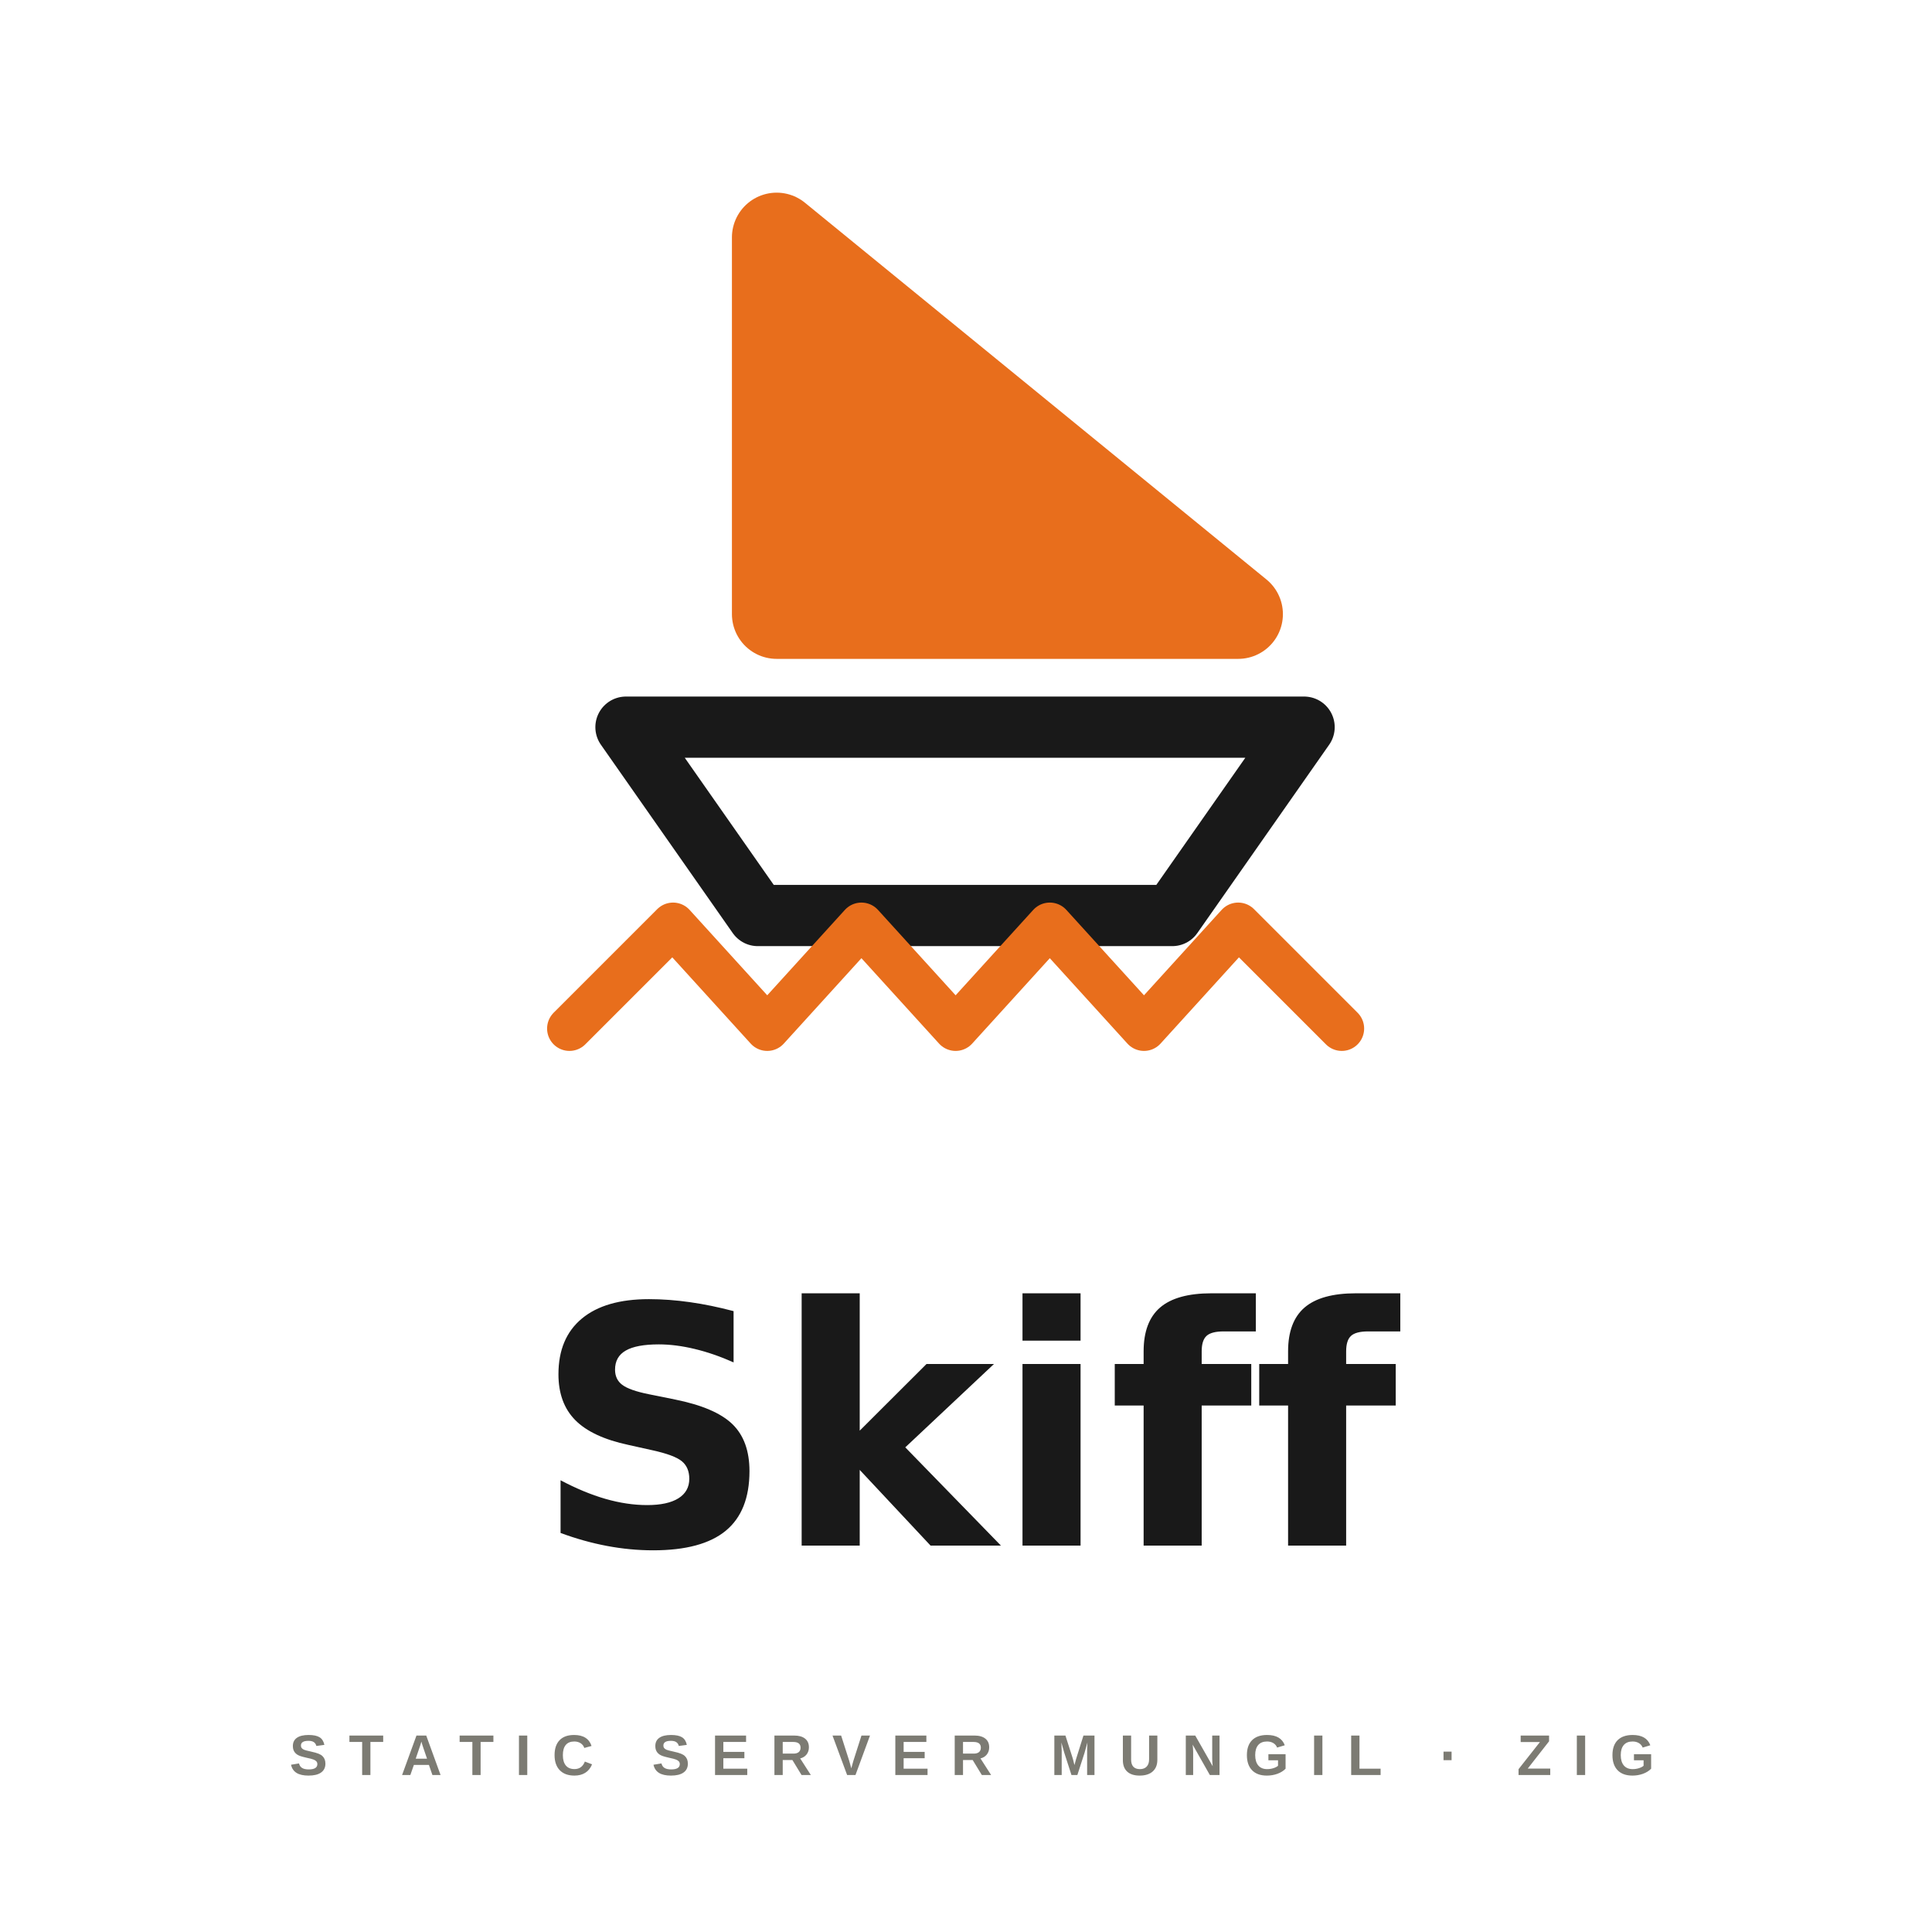
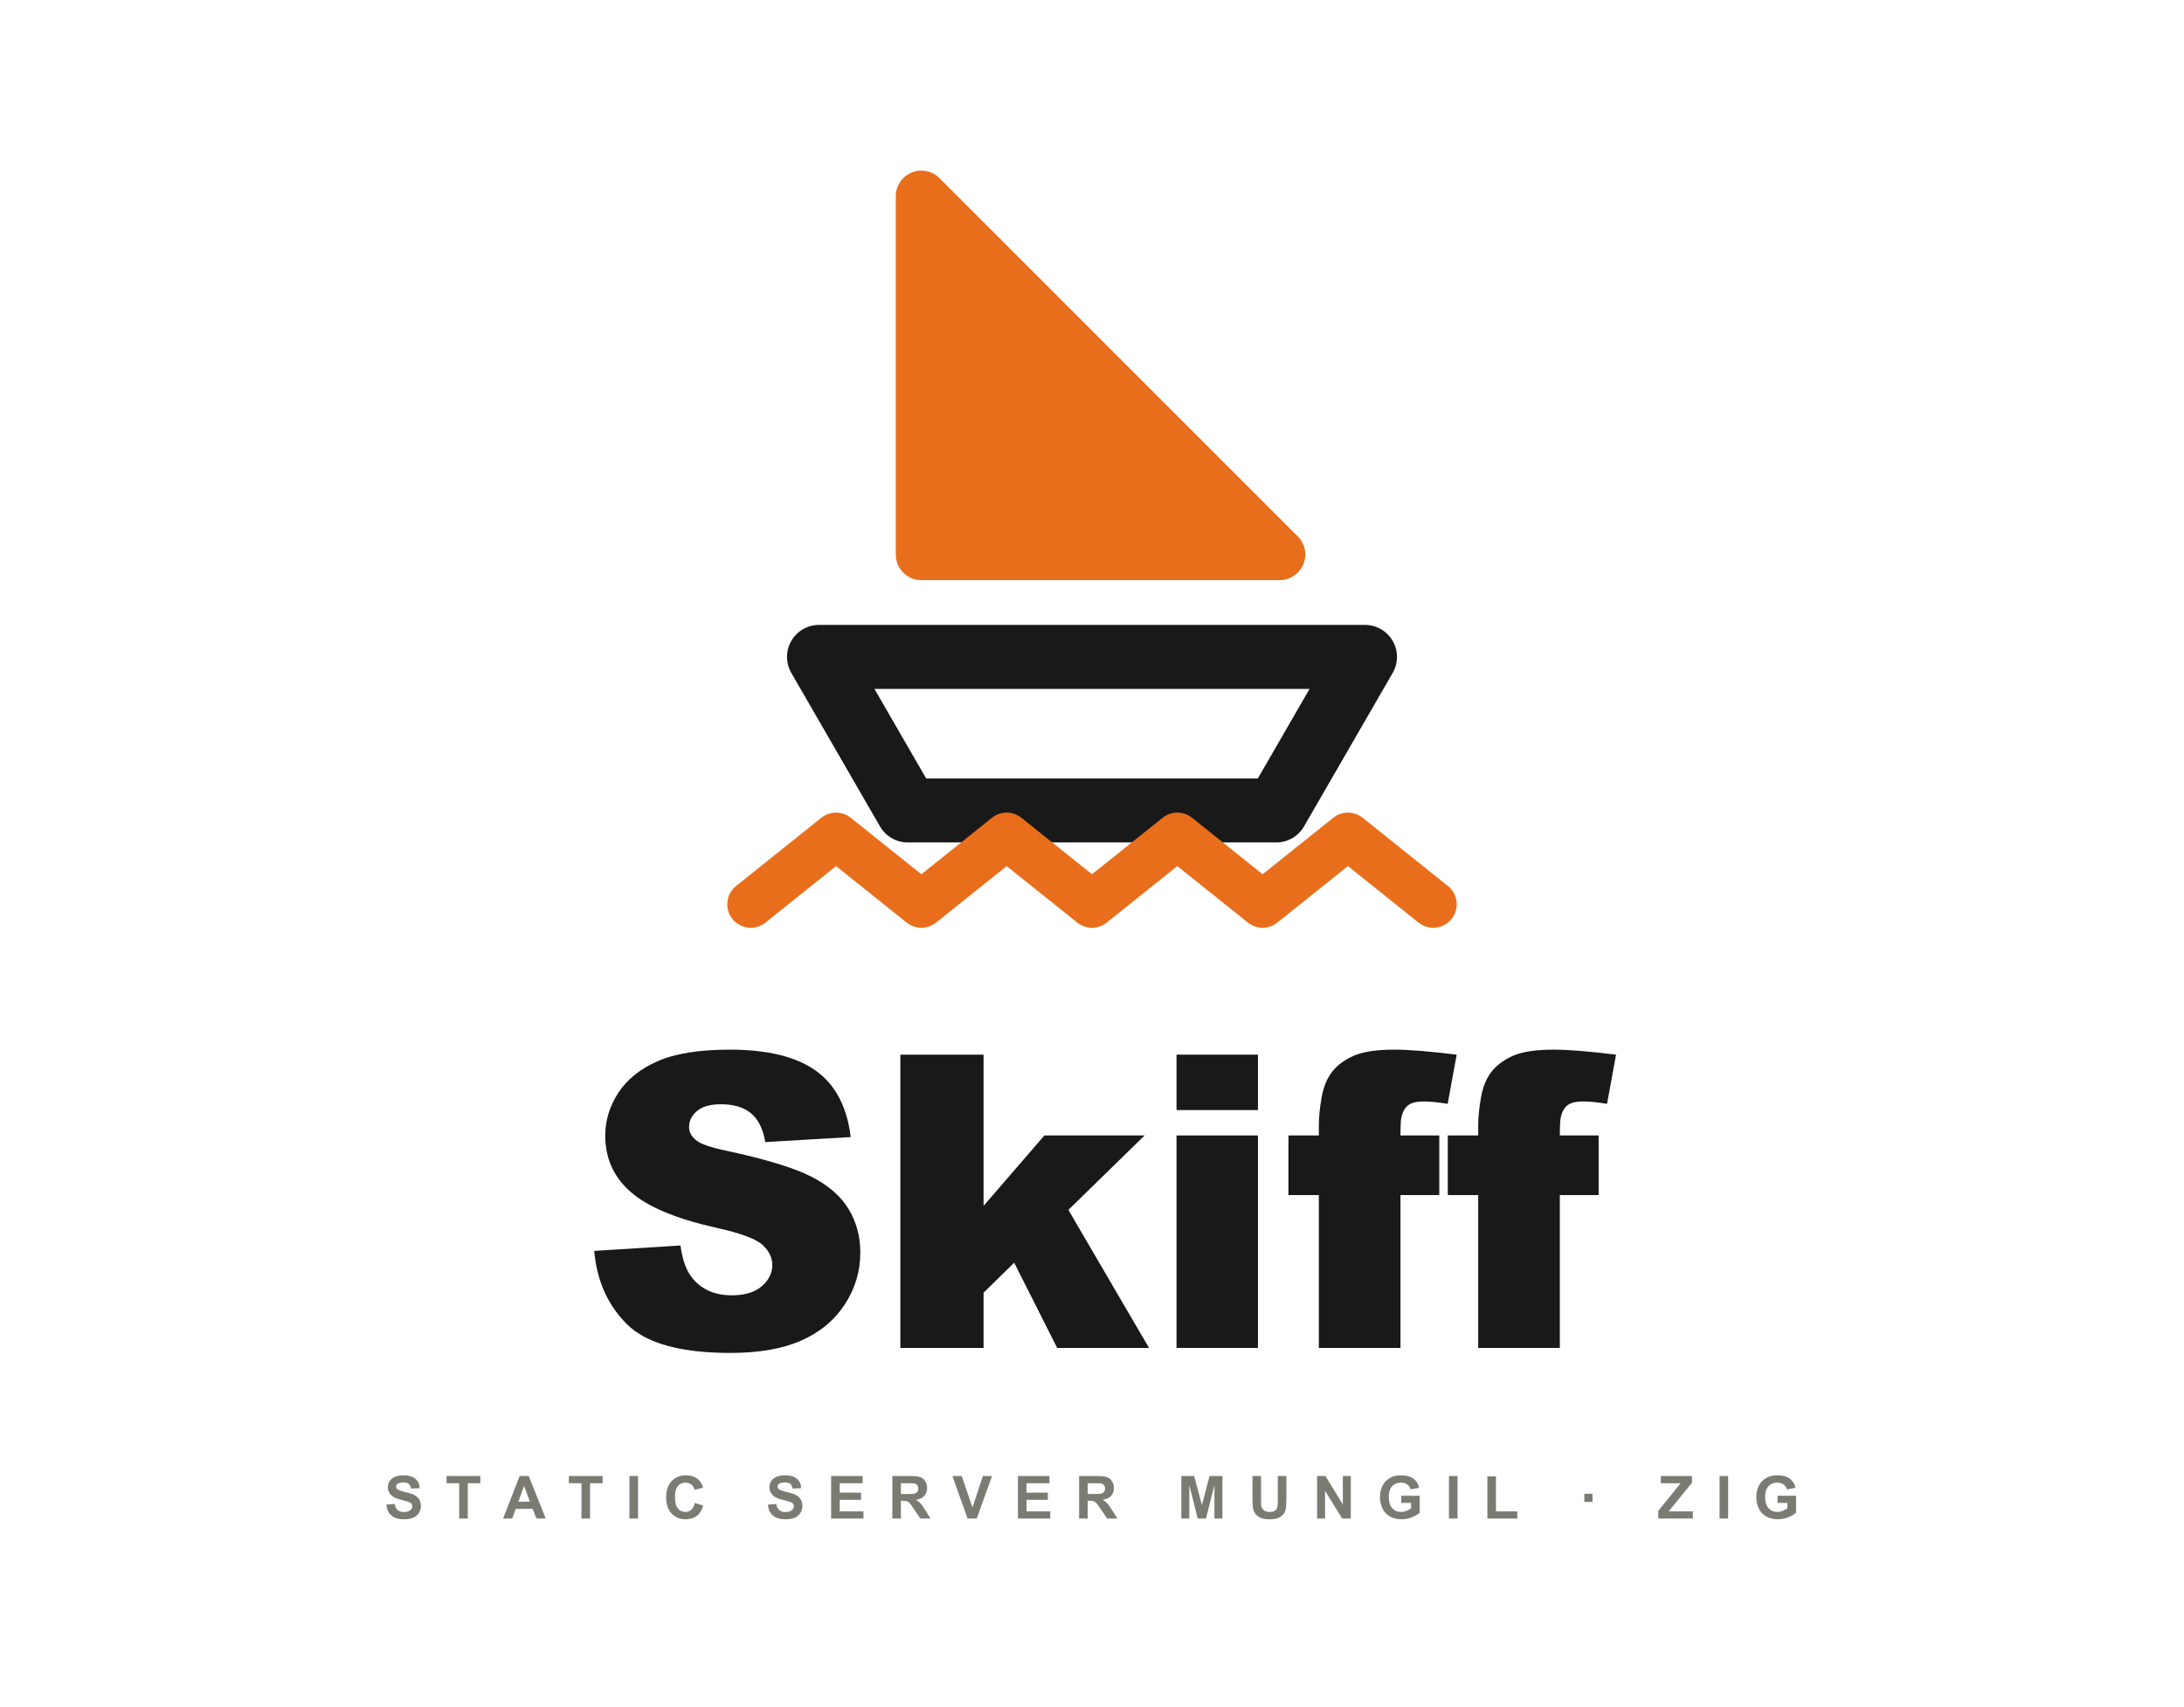
- <svg xmlns="http://www.w3.org/2000/svg" viewBox="0 0 640 640" width="640" height="640" role="img" aria-label="Skiff logo">
-   <g transform="translate(120 10) scale(0.78)">
-     <path d="M176 88 L176 248 L372 248 Z" fill="#E86E1C" stroke="#E86E1C" stroke-width="38" stroke-linejoin="round" />
-     <path d="M112 296 L400 296 L344 376 L168 376 Z" fill="none" stroke="#191919" stroke-width="26" stroke-linejoin="round" stroke-linecap="round" />
-     <path d="M88 424 L132 380 L172 424 L212 380 L252 424 L292 380 L332 424 L372 380 L416 424" fill="none" stroke="#E86E1C" stroke-width="19" stroke-linejoin="round" stroke-linecap="round" />
+ <svg xmlns="http://www.w3.org/2000/svg" viewBox="0 0 512 400" width="512" height="400" role="img" aria-label="Skiff logo">
+   <g transform="translate(128 4) scale(1.0)">
+     <path d="M88 42 L88 126 L172 126 Z" fill="#E86E1C" stroke="#E86E1C" stroke-width="12" stroke-linejoin="round" />
+     <path d="M64 150 L192 150 L171.2 186 L84.8 186 Z" fill="none" stroke="#191919" stroke-width="15" stroke-linejoin="round" />
+     <path d="M48 208 L68 192 L88 208 L108 192 L128 208 L148 192 L168 208 L188 192 L208 208" fill="none" stroke="#E86E1C" stroke-width="11" stroke-linecap="round" stroke-linejoin="round" />
  </g>
-   <text x="320" y="512" text-anchor="middle" font-family="'Arial Black','Archivo Black','DejaVu Sans',sans-serif" font-weight="900" font-size="110" fill="#191919">Skiff</text>
-   <text x="322" y="588" text-anchor="middle" font-family="Arial,Helvetica,'DejaVu Sans',sans-serif" font-weight="700" font-size="19" fill="#7C7B73" letter-spacing="7">STATIC SERVER MUNGIL · ZIG</text>
+   <path d="M71 485 502 512Q516 407 559 352Q629 263 759 263Q856 263 908.5 308.5Q961 354 961 414Q961 471 911 516Q861 561 679 601Q381 668 254 779Q126 890 126 1062Q126 1175 191.5 1275.5Q257 1376 388.5 1433.5Q520 1491 749 1491Q1030 1491 1177.5 1386.5Q1325 1282 1353 1054L926 1029Q909 1128 854.5 1173.0Q800 1218 704 1218Q625 1218 585.0 1184.5Q545 1151 545 1103Q545 1068 578 1040Q610 1011 730 986Q1027 922 1155.5 856.5Q1284 791 1342.5 694.0Q1401 597 1401 477Q1401 336 1323.0 217.0Q1245 98 1105.0 36.5Q965 -25 752 -25Q378 -25 234.0 119.0Q90 263 71 485Z" fill="#191919" transform="translate(135.98 316.00) scale(0.0469 -0.0469)" />
+   <path d="M123 1466H539V710L843 1062H1344L963 690L1366 0H907L692 426L539 276V0H123Z" fill="#191919" transform="translate(205.30 316.00) scale(0.0469 -0.0469)" />
+   <path d="M138 1466H545V1189H138ZM138 1062H545V0H138Z" fill="#191919" transform="translate(269.34 316.00) scale(0.0469 -0.0469)" />
+   <path d="M576 1062H770V764H576V0H168V764H16V1062H168V1110Q168 1175 182.0 1253.0Q196 1331 234.5 1380.5Q273 1430 342.5 1460.5Q412 1491 546 1491Q653 1491 857 1466L812 1220Q739 1232 694 1232Q639 1232 615.0 1213.5Q591 1195 581 1155Q576 1133 576 1062Z" fill="#191919" transform="translate(301.30 316.00) scale(0.0469 -0.0469)" />
+   <path d="M576 1062H770V764H576V0H168V764H16V1062H168V1110Q168 1175 182.0 1253.0Q196 1331 234.5 1380.5Q273 1430 342.5 1460.5Q412 1491 546 1491Q653 1491 857 1466L812 1220Q739 1232 694 1232Q639 1232 615.0 1213.5Q591 1195 581 1155Q576 1133 576 1062Z" fill="#191919" transform="translate(338.66 316.00) scale(0.0469 -0.0469)" />
+   <path d="M74 477 362 505Q388 360 467.5 292.0Q547 224 682 224Q825 224 897.5 284.5Q970 345 970 426Q970 478 939.5 514.5Q909 551 833 578Q781 596 596 642Q358 701 262 787Q127 908 127 1082Q127 1194 190.5 1291.5Q254 1389 373.5 1440.0Q493 1491 662 1491Q938 1491 1077.5 1370.0Q1217 1249 1224 1047L928 1034Q909 1147 846.5 1196.5Q784 1246 659 1246Q530 1246 457 1193Q410 1159 410 1102Q410 1050 454 1013Q510 966 726.0 915.0Q942 864 1045.5 809.5Q1149 755 1207.5 660.5Q1266 566 1266 427Q1266 301 1196.0 191.0Q1126 81 998.0 27.5Q870 -26 679 -26Q401 -26 252.0 102.5Q103 231 74 477Z" fill="#7C7B73" transform="translate(90.06 356.00) scale(0.0068 -0.0068)" />
+   <path d="M479 0V1218H44V1466H1209V1218H775V0Z" fill="#7C7B73" transform="translate(104.39 356.00) scale(0.0068 -0.0068)" />
+   <path d="M1471 0H1149L1021 333H435L314 0H0L571 1466H884ZM926 580 724 1124 526 580Z" fill="#7C7B73" transform="translate(117.94 356.00) scale(0.0068 -0.0068)" />
+   <path d="M479 0V1218H44V1466H1209V1218H775V0Z" fill="#7C7B73" transform="translate(133.06 356.00) scale(0.0068 -0.0068)" />
+   <path d="M140 0V1466H436V0Z" fill="#7C7B73" transform="translate(146.61 356.00) scale(0.0068 -0.0068)" />
+   <path d="M1087 539 1374 448Q1308 208 1154.5 91.5Q1001 -25 765 -25Q473 -25 285.0 174.5Q97 374 97 720Q97 1086 286.0 1288.5Q475 1491 783 1491Q1052 1491 1220 1332Q1320 1238 1370 1062L1077 992Q1051 1106 968.5 1172.0Q886 1238 768 1238Q605 1238 503.5 1121.0Q402 1004 402 742Q402 464 502.0 346.0Q602 228 762 228Q880 228 965.0 303.0Q1050 378 1087 539Z" fill="#7C7B73" transform="translate(155.50 356.00) scale(0.0068 -0.0068)" />
+   <path d="M74 477 362 505Q388 360 467.5 292.0Q547 224 682 224Q825 224 897.5 284.5Q970 345 970 426Q970 478 939.5 514.5Q909 551 833 578Q781 596 596 642Q358 701 262 787Q127 908 127 1082Q127 1194 190.5 1291.5Q254 1389 373.5 1440.0Q493 1491 662 1491Q938 1491 1077.5 1370.0Q1217 1249 1224 1047L928 1034Q909 1147 846.5 1196.5Q784 1246 659 1246Q530 1246 457 1193Q410 1159 410 1102Q410 1050 454 1013Q510 966 726.0 915.0Q942 864 1045.5 809.5Q1149 755 1207.5 660.5Q1266 566 1266 427Q1266 301 1196.0 191.0Q1126 81 998.0 27.5Q870 -26 679 -26Q401 -26 252.0 102.5Q103 231 74 477Z" fill="#7C7B73" transform="translate(179.50 356.00) scale(0.0068 -0.0068)" />
+   <path d="M149 0V1466H1236V1218H445V893H1181V646H445V247H1264V0Z" fill="#7C7B73" transform="translate(193.83 356.00) scale(0.0068 -0.0068)" />
+   <path d="M150 0V1466H773Q1008 1466 1114.5 1426.5Q1221 1387 1285.0 1286.0Q1349 1185 1349 1055Q1349 890 1252.0 782.5Q1155 675 962 647Q1058 591 1120.5 524.0Q1183 457 1289 286L1468 0H1114L900 319Q786 490 744.0 534.5Q702 579 655.0 595.5Q608 612 506 612H446V0ZM446 846H665Q878 846 931.0 864.0Q984 882 1014.0 926.0Q1044 970 1044 1036Q1044 1110 1004.5 1155.5Q965 1201 893 1213Q857 1218 677 1218H446Z" fill="#7C7B73" transform="translate(208.17 356.00) scale(0.0068 -0.0068)" />
+   <path d="M523 0 -1 1466H320L691 381L1050 1466H1364L839 0Z" fill="#7C7B73" transform="translate(223.28 356.00) scale(0.0068 -0.0068)" />
+   <path d="M149 0V1466H1236V1218H445V893H1181V646H445V247H1264V0Z" fill="#7C7B73" transform="translate(237.62 356.00) scale(0.0068 -0.0068)" />
+   <path d="M150 0V1466H773Q1008 1466 1114.5 1426.5Q1221 1387 1285.0 1286.0Q1349 1185 1349 1055Q1349 890 1252.0 782.5Q1155 675 962 647Q1058 591 1120.5 524.0Q1183 457 1289 286L1468 0H1114L900 319Q786 490 744.0 534.5Q702 579 655.0 595.5Q608 612 506 612H446V0ZM446 846H665Q878 846 931.0 864.0Q984 882 1014.0 926.0Q1044 970 1044 1036Q1044 1110 1004.5 1155.5Q965 1201 893 1213Q857 1218 677 1218H446Z" fill="#7C7B73" transform="translate(251.96 356.00) scale(0.0068 -0.0068)" />
+   <path d="M145 0V1466H588L854 466L1117 1466H1561V0H1286V1154L995 0H710L420 1154V0Z" fill="#7C7B73" transform="translate(275.96 356.00) scale(0.0068 -0.0068)" />
+   <path d="M147 1466H443V672Q443 483 454 427Q473 337 544.5 282.5Q616 228 740 228Q866 228 930.0 279.5Q994 331 1007.0 406.0Q1020 481 1020 655V1466H1316V696Q1316 432 1292.0 323.0Q1268 214 1203.5 139.0Q1139 64 1031.0 19.5Q923 -25 749 -25Q539 -25 430.5 23.5Q322 72 259.0 149.5Q196 227 176 312Q147 438 147 684Z" fill="#7C7B73" transform="translate(292.62 356.00) scale(0.0068 -0.0068)" />
+   <path d="M152 0V1466H440L1040 487V1466H1315V0H1018L427 956V0Z" fill="#7C7B73" transform="translate(307.73 356.00) scale(0.0068 -0.0068)" />
+   <path d="M831 539V786H1469V202Q1376 112 1199.5 43.5Q1023 -25 842 -25Q612 -25 441.0 71.5Q270 168 184.0 347.5Q98 527 98 738Q98 967 194.0 1145.0Q290 1323 475 1418Q616 1491 826 1491Q1099 1491 1252.5 1376.5Q1406 1262 1450 1060L1156 1005Q1125 1113 1039.5 1175.5Q954 1238 826 1238Q632 1238 517.5 1115.0Q403 992 403 750Q403 489 519.0 358.5Q635 228 823 228Q916 228 1009.5 264.5Q1103 301 1170 353V539Z" fill="#7C7B73" transform="translate(322.84 356.00) scale(0.0068 -0.0068)" />
+   <path d="M140 0V1466H436V0Z" fill="#7C7B73" transform="translate(338.73 356.00) scale(0.0068 -0.0068)" />
+   <path d="M157 0V1454H453V247H1189V0Z" fill="#7C7B73" transform="translate(347.62 356.00) scale(0.0068 -0.0068)" />
+   <path d="M200 573V854H481V573Z" fill="#7C7B73" transform="translate(370.06 356.00) scale(0.0068 -0.0068)" />
+   <path d="M22 0V267L792 1218H109V1466H1182V1236L379 247H1213V0Z" fill="#7C7B73" transform="translate(388.61 356.00) scale(0.0068 -0.0068)" />
+   <path d="M140 0V1466H436V0Z" fill="#7C7B73" transform="translate(402.17 356.00) scale(0.0068 -0.0068)" />
+   <path d="M831 539V786H1469V202Q1376 112 1199.5 43.5Q1023 -25 842 -25Q612 -25 441.0 71.5Q270 168 184.0 347.5Q98 527 98 738Q98 967 194.0 1145.0Q290 1323 475 1418Q616 1491 826 1491Q1099 1491 1252.5 1376.5Q1406 1262 1450 1060L1156 1005Q1125 1113 1039.5 1175.5Q954 1238 826 1238Q632 1238 517.5 1115.0Q403 992 403 750Q403 489 519.0 358.5Q635 228 823 228Q916 228 1009.5 264.5Q1103 301 1170 353V539Z" fill="#7C7B73" transform="translate(411.06 356.00) scale(0.0068 -0.0068)" />
</svg>
